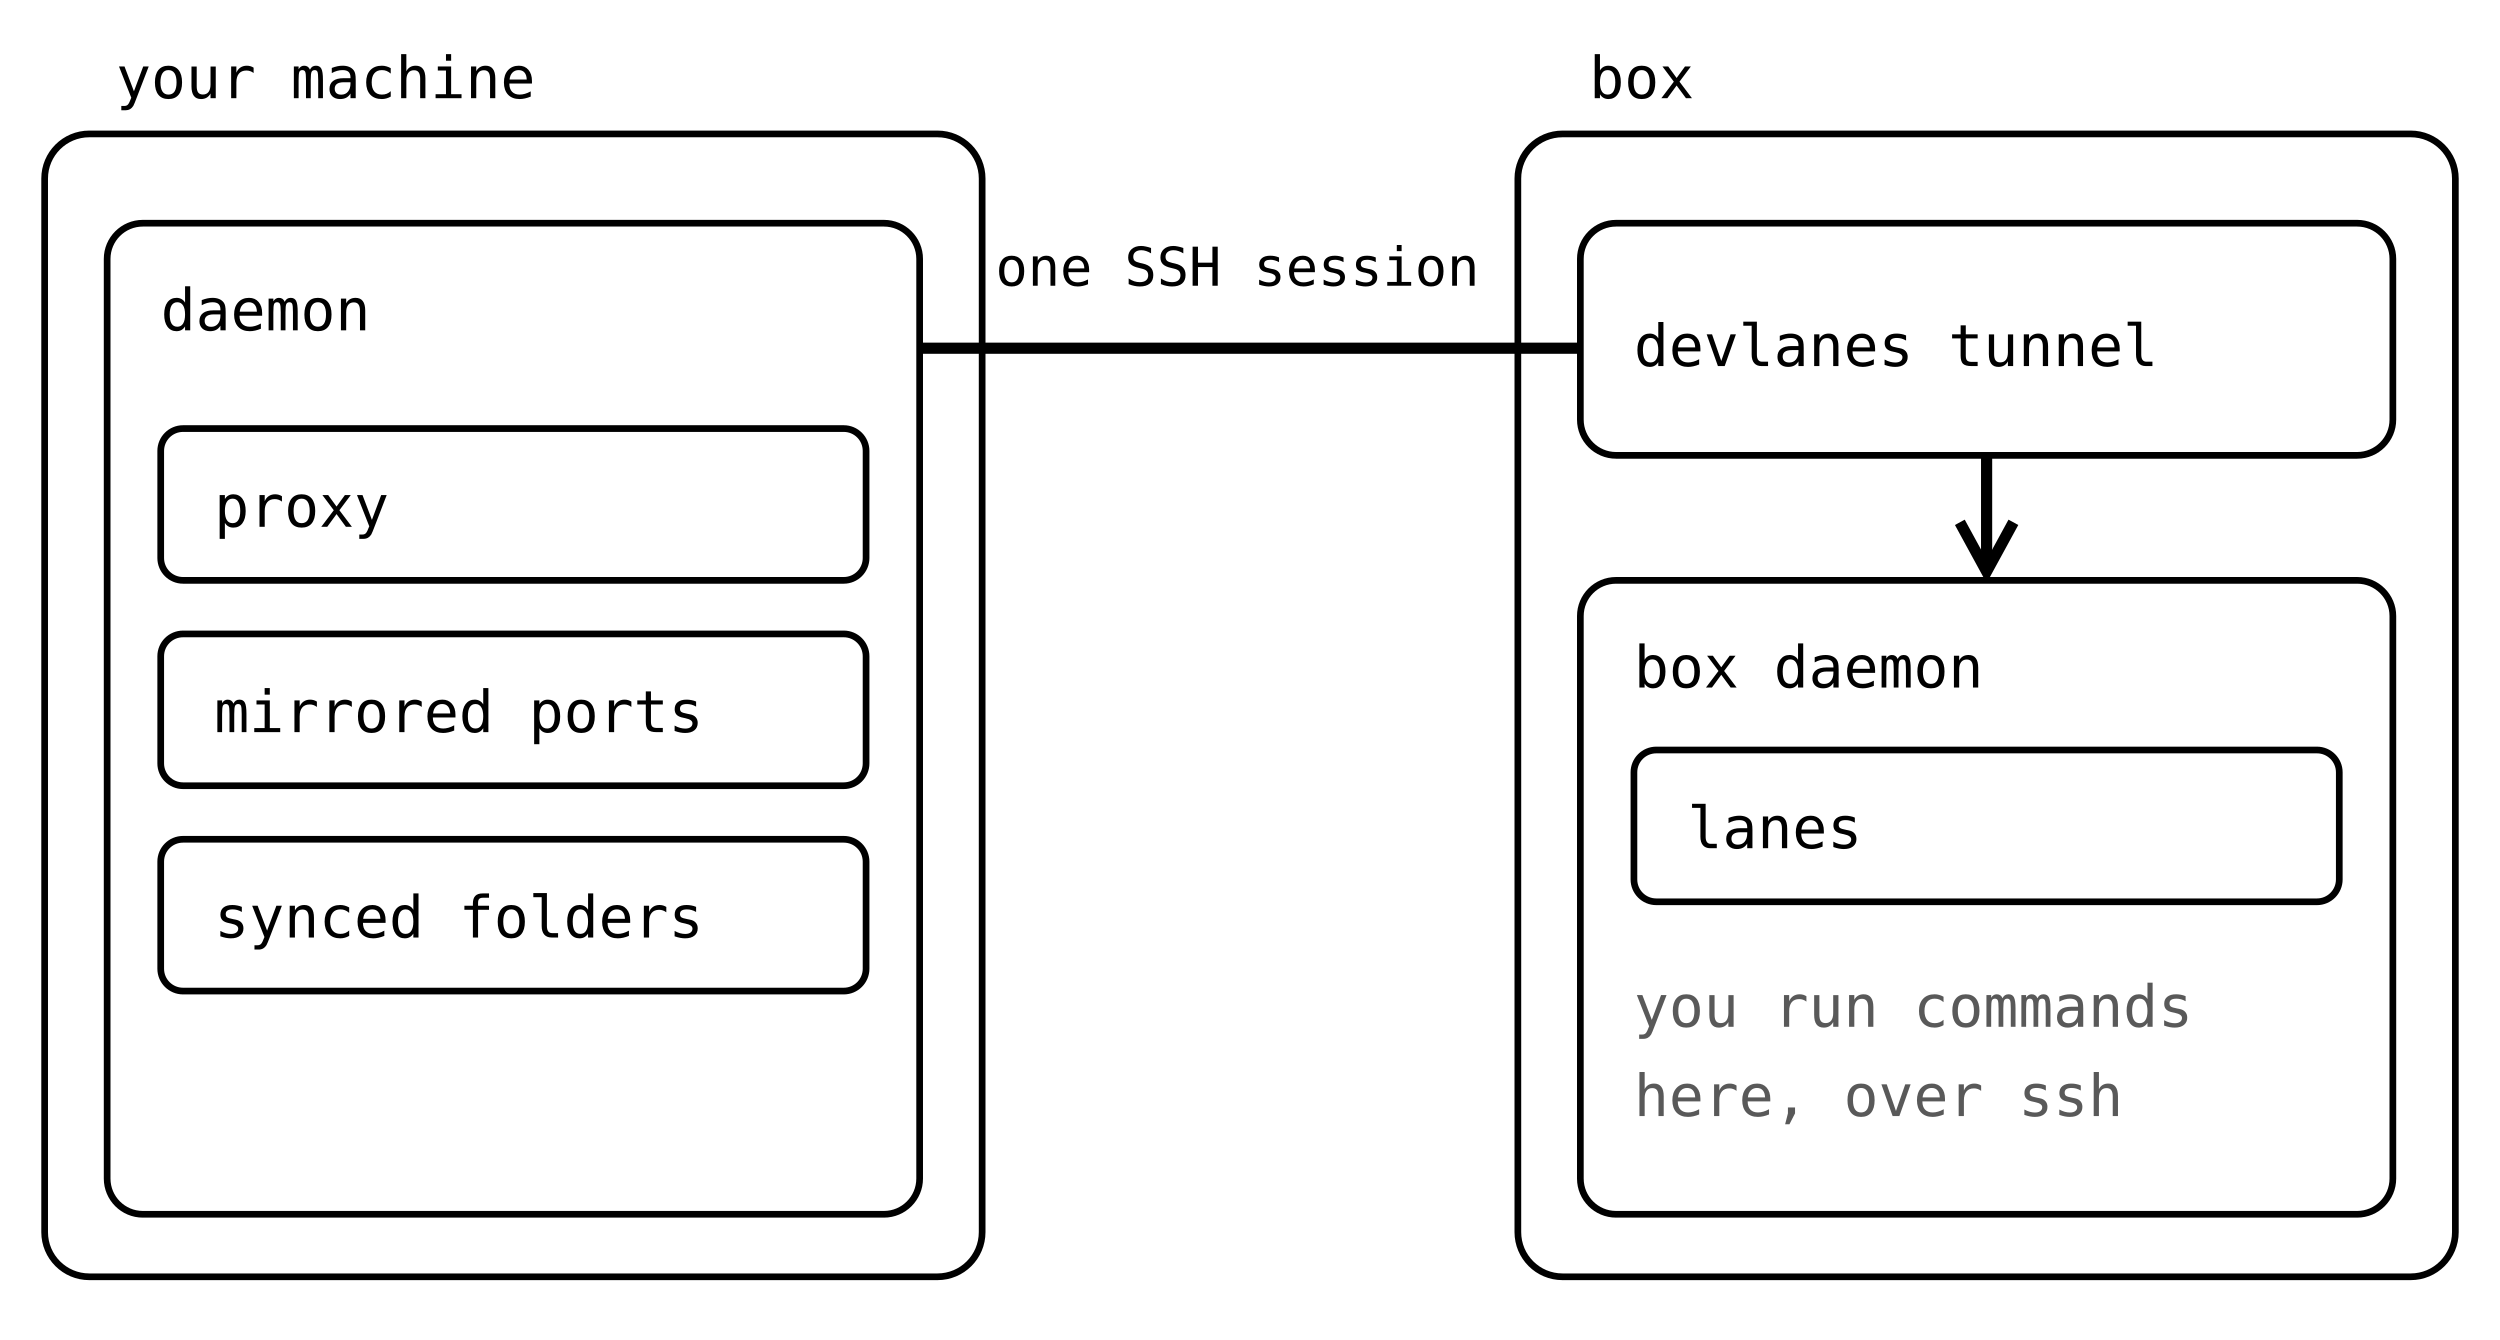
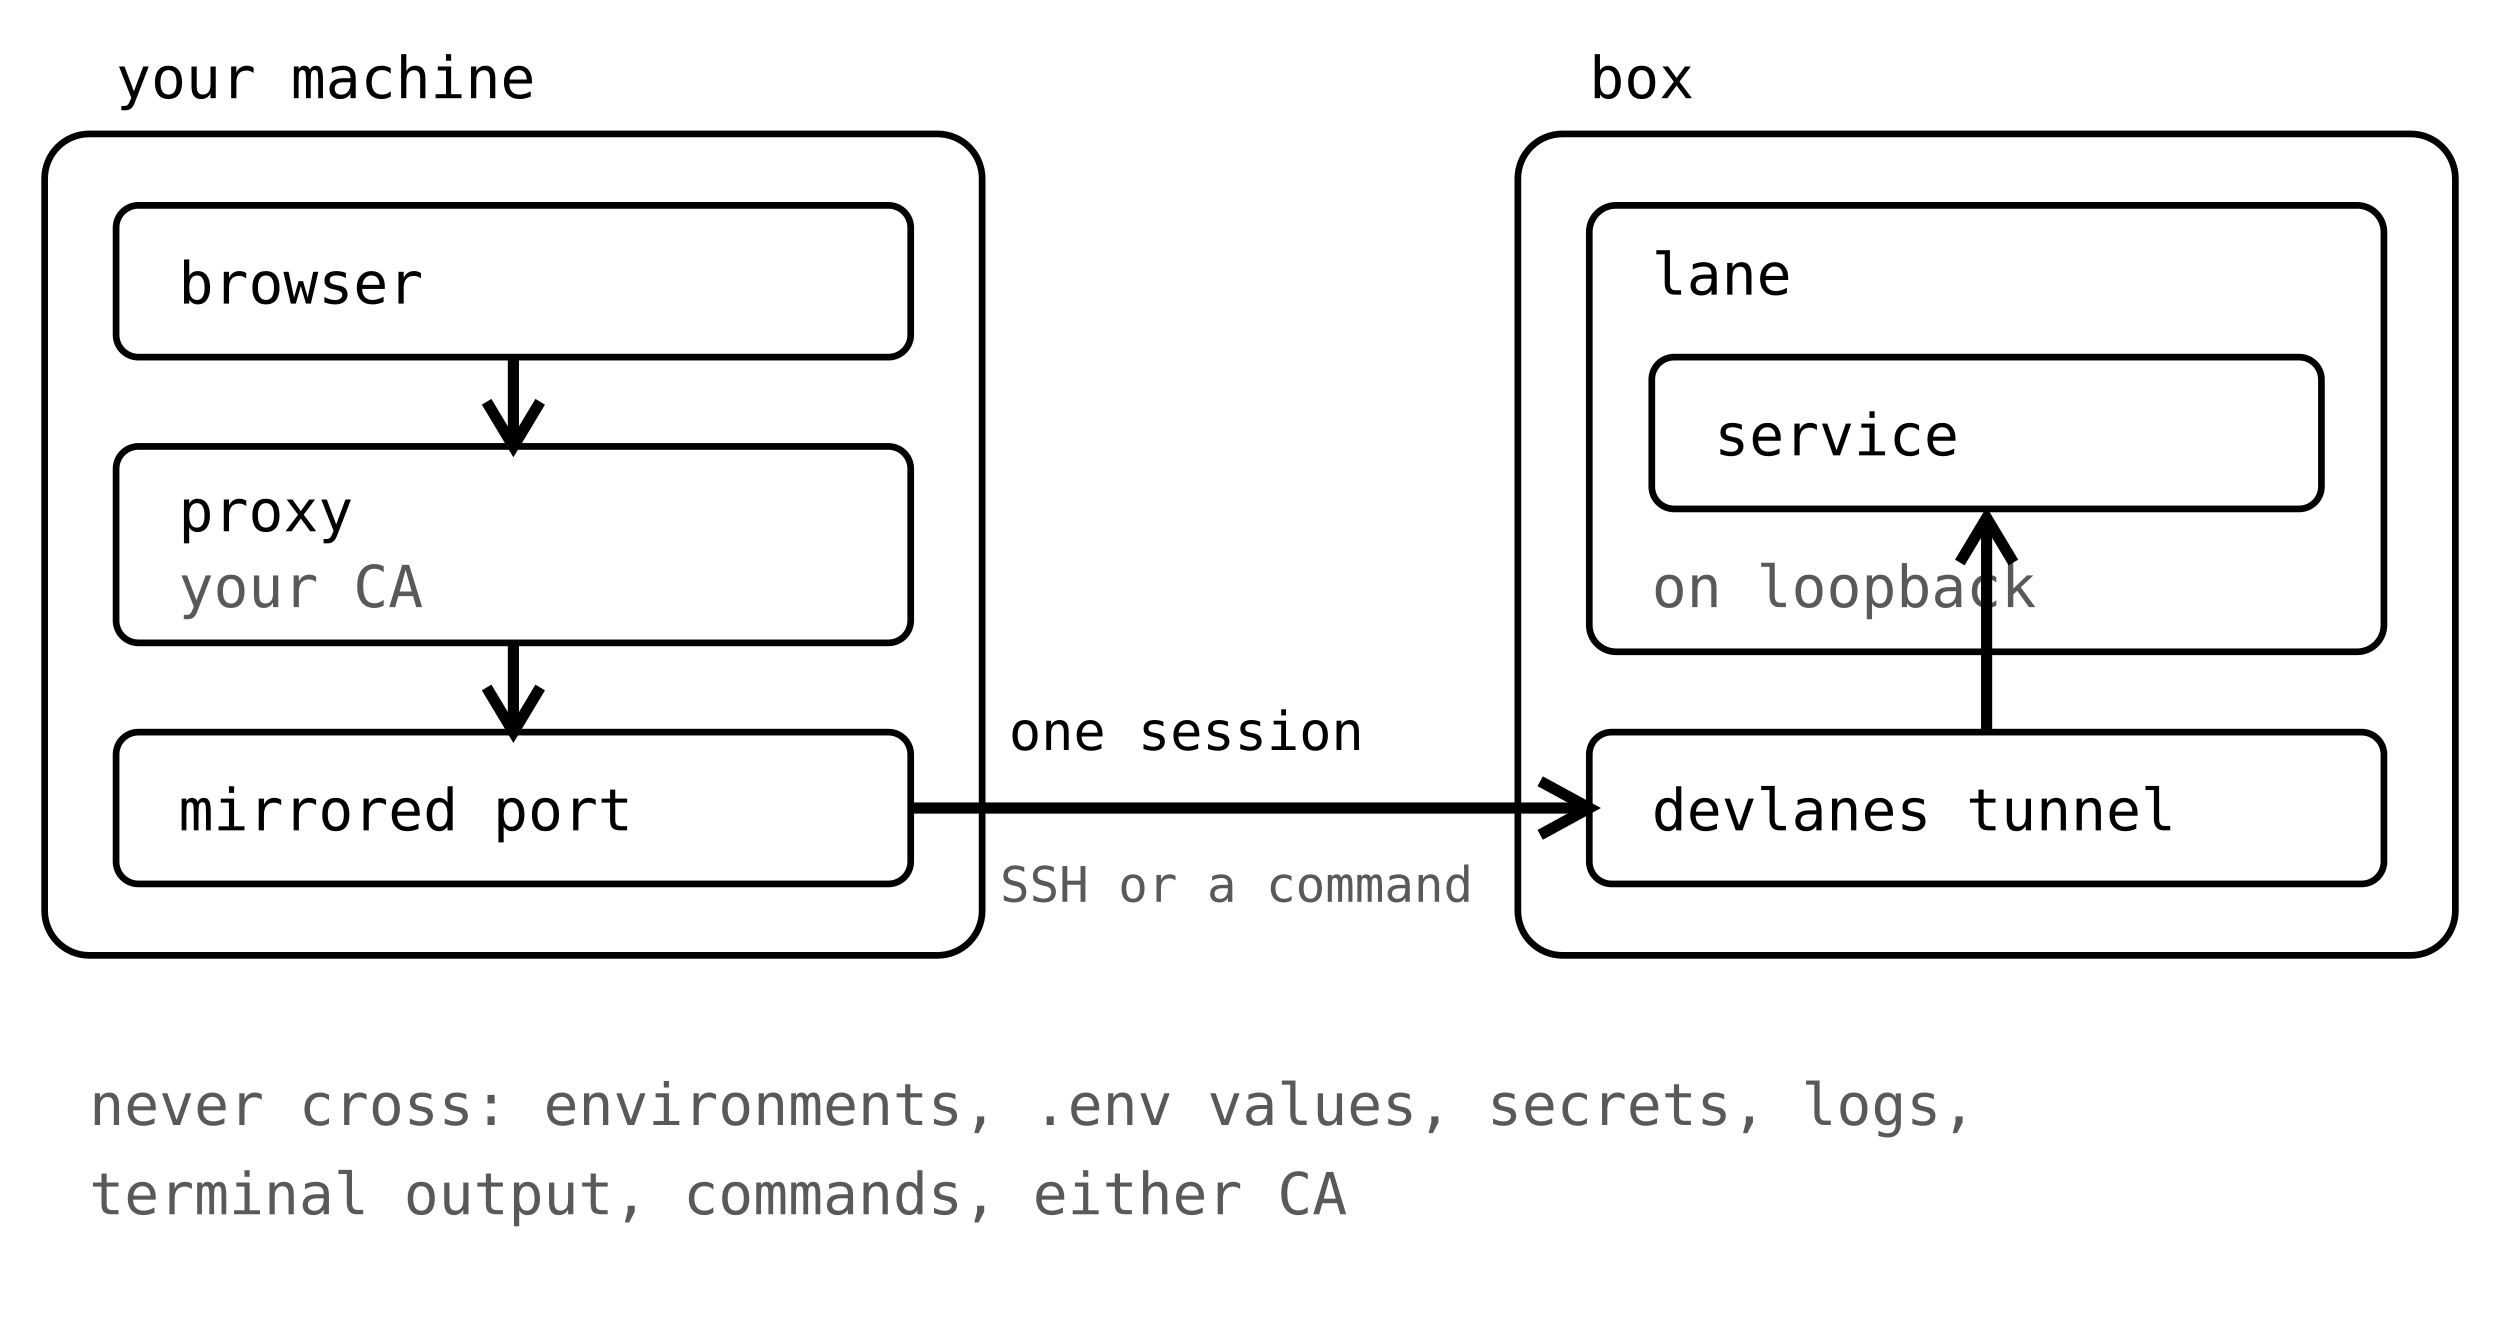
<svg xmlns="http://www.w3.org/2000/svg" viewBox="0 0 560 300" role="img" font-family="'JetBrains Mono', ui-monospace, monospace" font-size="13">
  <style>
    .line { stroke: var(--dl-diagram-line, currentColor); fill: none; stroke-width: 1.5; }
    .fill { fill: var(--dl-diagram-fill, transparent); stroke: var(--dl-diagram-line, currentColor); stroke-width: 1.5; }
    .path { stroke: var(--dl-diagram-accent, currentColor); fill: none; stroke-width: 2.5; }
    .label { fill: currentColor; }
    .dim { fill: currentColor; opacity: 0.65; }
  </style>
-   <rect class="line" x="10" y="30" width="210" height="256" rx="10" />
+   <rect class="line" x="10" y="30" width="210" height="184" rx="10" />
  <text class="label" x="26" y="22">your machine</text>
-   <rect class="fill" x="24" y="50" width="182" height="222" rx="8" />
-   <text class="label" x="36" y="74">daemon</text>
-   <rect class="line" x="36" y="96" width="158" height="34" rx="5" />
-   <text class="label" x="48" y="118">proxy</text>
-   <rect class="line" x="36" y="142" width="158" height="34" rx="5" />
-   <text class="label" x="48" y="164">mirrored ports</text>
-   <rect class="line" x="36" y="188" width="158" height="34" rx="5" />
-   <text class="label" x="48" y="210">synced folders</text>
-   <text class="label" x="223" y="64" font-size="12">one SSH session</text>
-   <path class="path" d="M 206 78 L 354 78" />
-   <rect class="line" x="340" y="30" width="210" height="256" rx="10" />
+   <rect class="line" x="26" y="46" width="178" height="34" rx="5" />
+   <text class="label" x="40" y="68">browser</text>
+   <rect class="fill" x="26" y="100" width="178" height="44" rx="5" />
+   <text class="label" x="40" y="119">proxy</text>
+   <text class="dim" x="40" y="136">your CA</text>
+   <rect class="line" x="26" y="164" width="178" height="34" rx="5" />
+   <text class="label" x="40" y="186">mirrored port</text>
+   <path class="path" d="M 115 80 L 115 98" />
+   <path class="path" d="M 109 90 L 115 100 L 121 90" />
+   <path class="path" d="M 115 144 L 115 162" />
+   <path class="path" d="M 109 154 L 115 164 L 121 154" />
+   <path class="path" d="M 204 181 L 354 181" />
+   <path class="path" d="M 345 175 L 356 181 L 345 187" />
+   <path class="path" d="M 445 164 L 445 118" />
+   <path class="path" d="M 439 126 L 445 116 L 451 126" />
+   <text class="label" x="226" y="168" font-size="12">one session</text>
+   <text class="dim" x="224" y="202" font-size="11">SSH or a command</text>
+   <rect class="line" x="340" y="30" width="210" height="184" rx="10" />
  <text class="label" x="356" y="22">box</text>
-   <rect class="line" x="354" y="50" width="182" height="52" rx="8" />
-   <text class="label" x="366" y="82">devlanes tunnel</text>
-   <path class="path" d="M 445 102 L 445 126" />
-   <path class="path" d="M 439 117 L 445 128 L 451 117" />
-   <rect class="fill" x="354" y="130" width="182" height="142" rx="8" />
-   <text class="label" x="366" y="154">box daemon</text>
-   <rect class="line" x="366" y="168" width="158" height="34" rx="5" />
-   <text class="label" x="378" y="190">lanes</text>
-   <text class="dim" x="366" y="230">you run commands</text>
-   <text class="dim" x="366" y="250">here, over ssh</text>
+   <rect class="fill" x="356" y="46" width="178" height="100" rx="6" />
+   <text class="label" x="370" y="66">lane</text>
+   <rect class="line" x="370" y="80" width="150" height="34" rx="5" />
+   <text class="label" x="384" y="102">service</text>
+   <text class="dim" x="370" y="136">on loopback</text>
+   <rect class="line" x="356" y="164" width="178" height="34" rx="5" />
+   <text class="label" x="370" y="186">devlanes tunnel</text>
+   <text class="dim" x="20" y="252">never cross: environments, .env values, secrets, logs,</text>
+   <text class="dim" x="20" y="272">terminal output, commands, either CA</text>
</svg>
